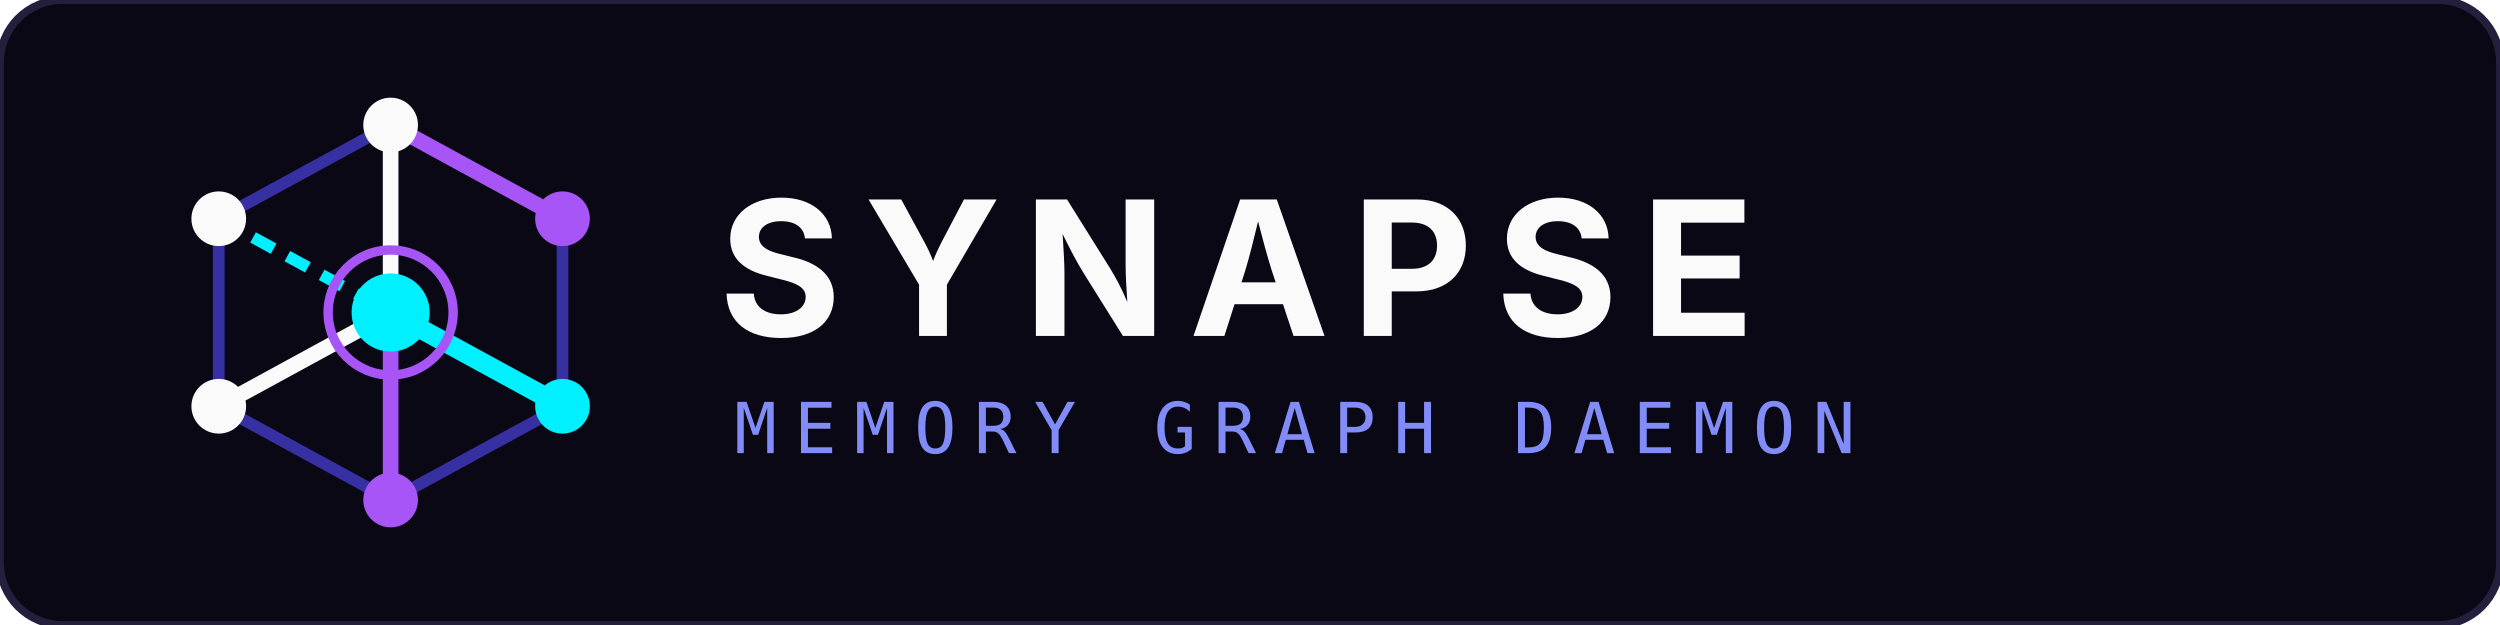
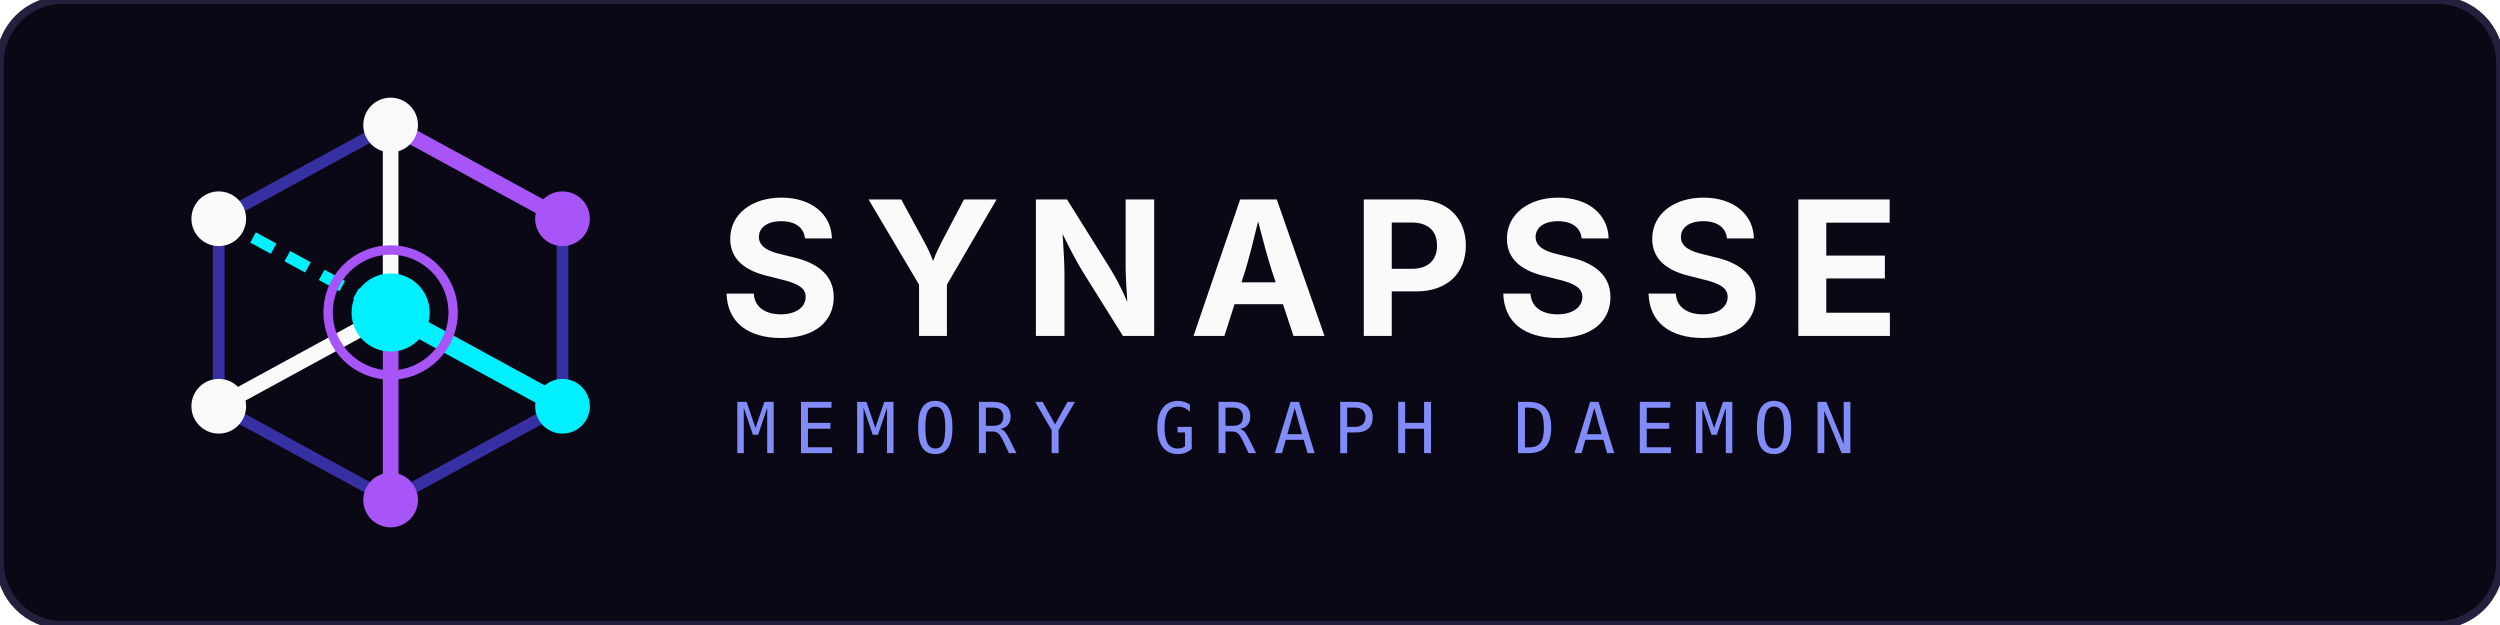
<svg xmlns="http://www.w3.org/2000/svg" viewBox="0 0 320 80" width="100%" height="100%" fill="none">
  <rect width="320" height="80" fill="#0A0814" rx="8" stroke="#231F3D" stroke-width="1" />
  <g transform="translate(10, 0)">
    <polygon points="40,16 62,28 62,52 40,64 18,52 18,28" stroke="#3730A3" stroke-width="1.5" fill="none" />
    <line x1="40" y1="16" x2="40" y2="40" stroke="#FAFAFA" stroke-width="2" stroke-linecap="round" />
    <line x1="18" y1="52" x2="40" y2="40" stroke="#FAFAFA" stroke-width="2" stroke-linecap="round" />
    <line x1="62" y1="52" x2="40" y2="40" stroke="#00F0FF" stroke-width="2.5" stroke-linecap="round" />
    <line x1="40" y1="16" x2="62" y2="28" stroke="#A855F7" stroke-width="2" stroke-linecap="round" />
    <line x1="18" y1="28" x2="40" y2="40" stroke="#00F0FF" stroke-width="1.5" stroke-dasharray="3 2" />
    <line x1="40" y1="64" x2="40" y2="40" stroke="#A855F7" stroke-width="2" stroke-linecap="round" />
    <circle cx="40" cy="16" r="3.5" fill="#FAFAFA" />
    <circle cx="62" cy="28" r="3.5" fill="#A855F7" />
    <circle cx="62" cy="52" r="3.5" fill="#00F0FF" />
    <circle cx="40" cy="64" r="3.5" fill="#A855F7" />
    <circle cx="18" cy="52" r="3.5" fill="#FAFAFA" />
    <circle cx="18" cy="28" r="3.5" fill="#FAFAFA" />
    <circle cx="40" cy="40" r="5" fill="#00F0FF" />
    <circle cx="40" cy="40" r="8" stroke="#A855F7" stroke-width="1.2" fill="none" />
  </g>
-   <text x="92" y="43" fill="#FAFAFA" font-family="system-ui, -apple-system, sans-serif" font-size="24" font-weight="700" letter-spacing="0.12em">SYNAPSE</text>
+   <text x="92" y="43" fill="#FAFAFA" font-family="system-ui, -apple-system, sans-serif" font-size="24" font-weight="700" letter-spacing="0.12em">SYNAPSSE</text>
  <text x="94" y="58" fill="#818CF8" font-family="ui-monospace, SFMono-Regular, monospace" font-size="9" font-weight="500" letter-spacing="0.25em">MEMORY GRAPH DAEMON</text>
</svg>
